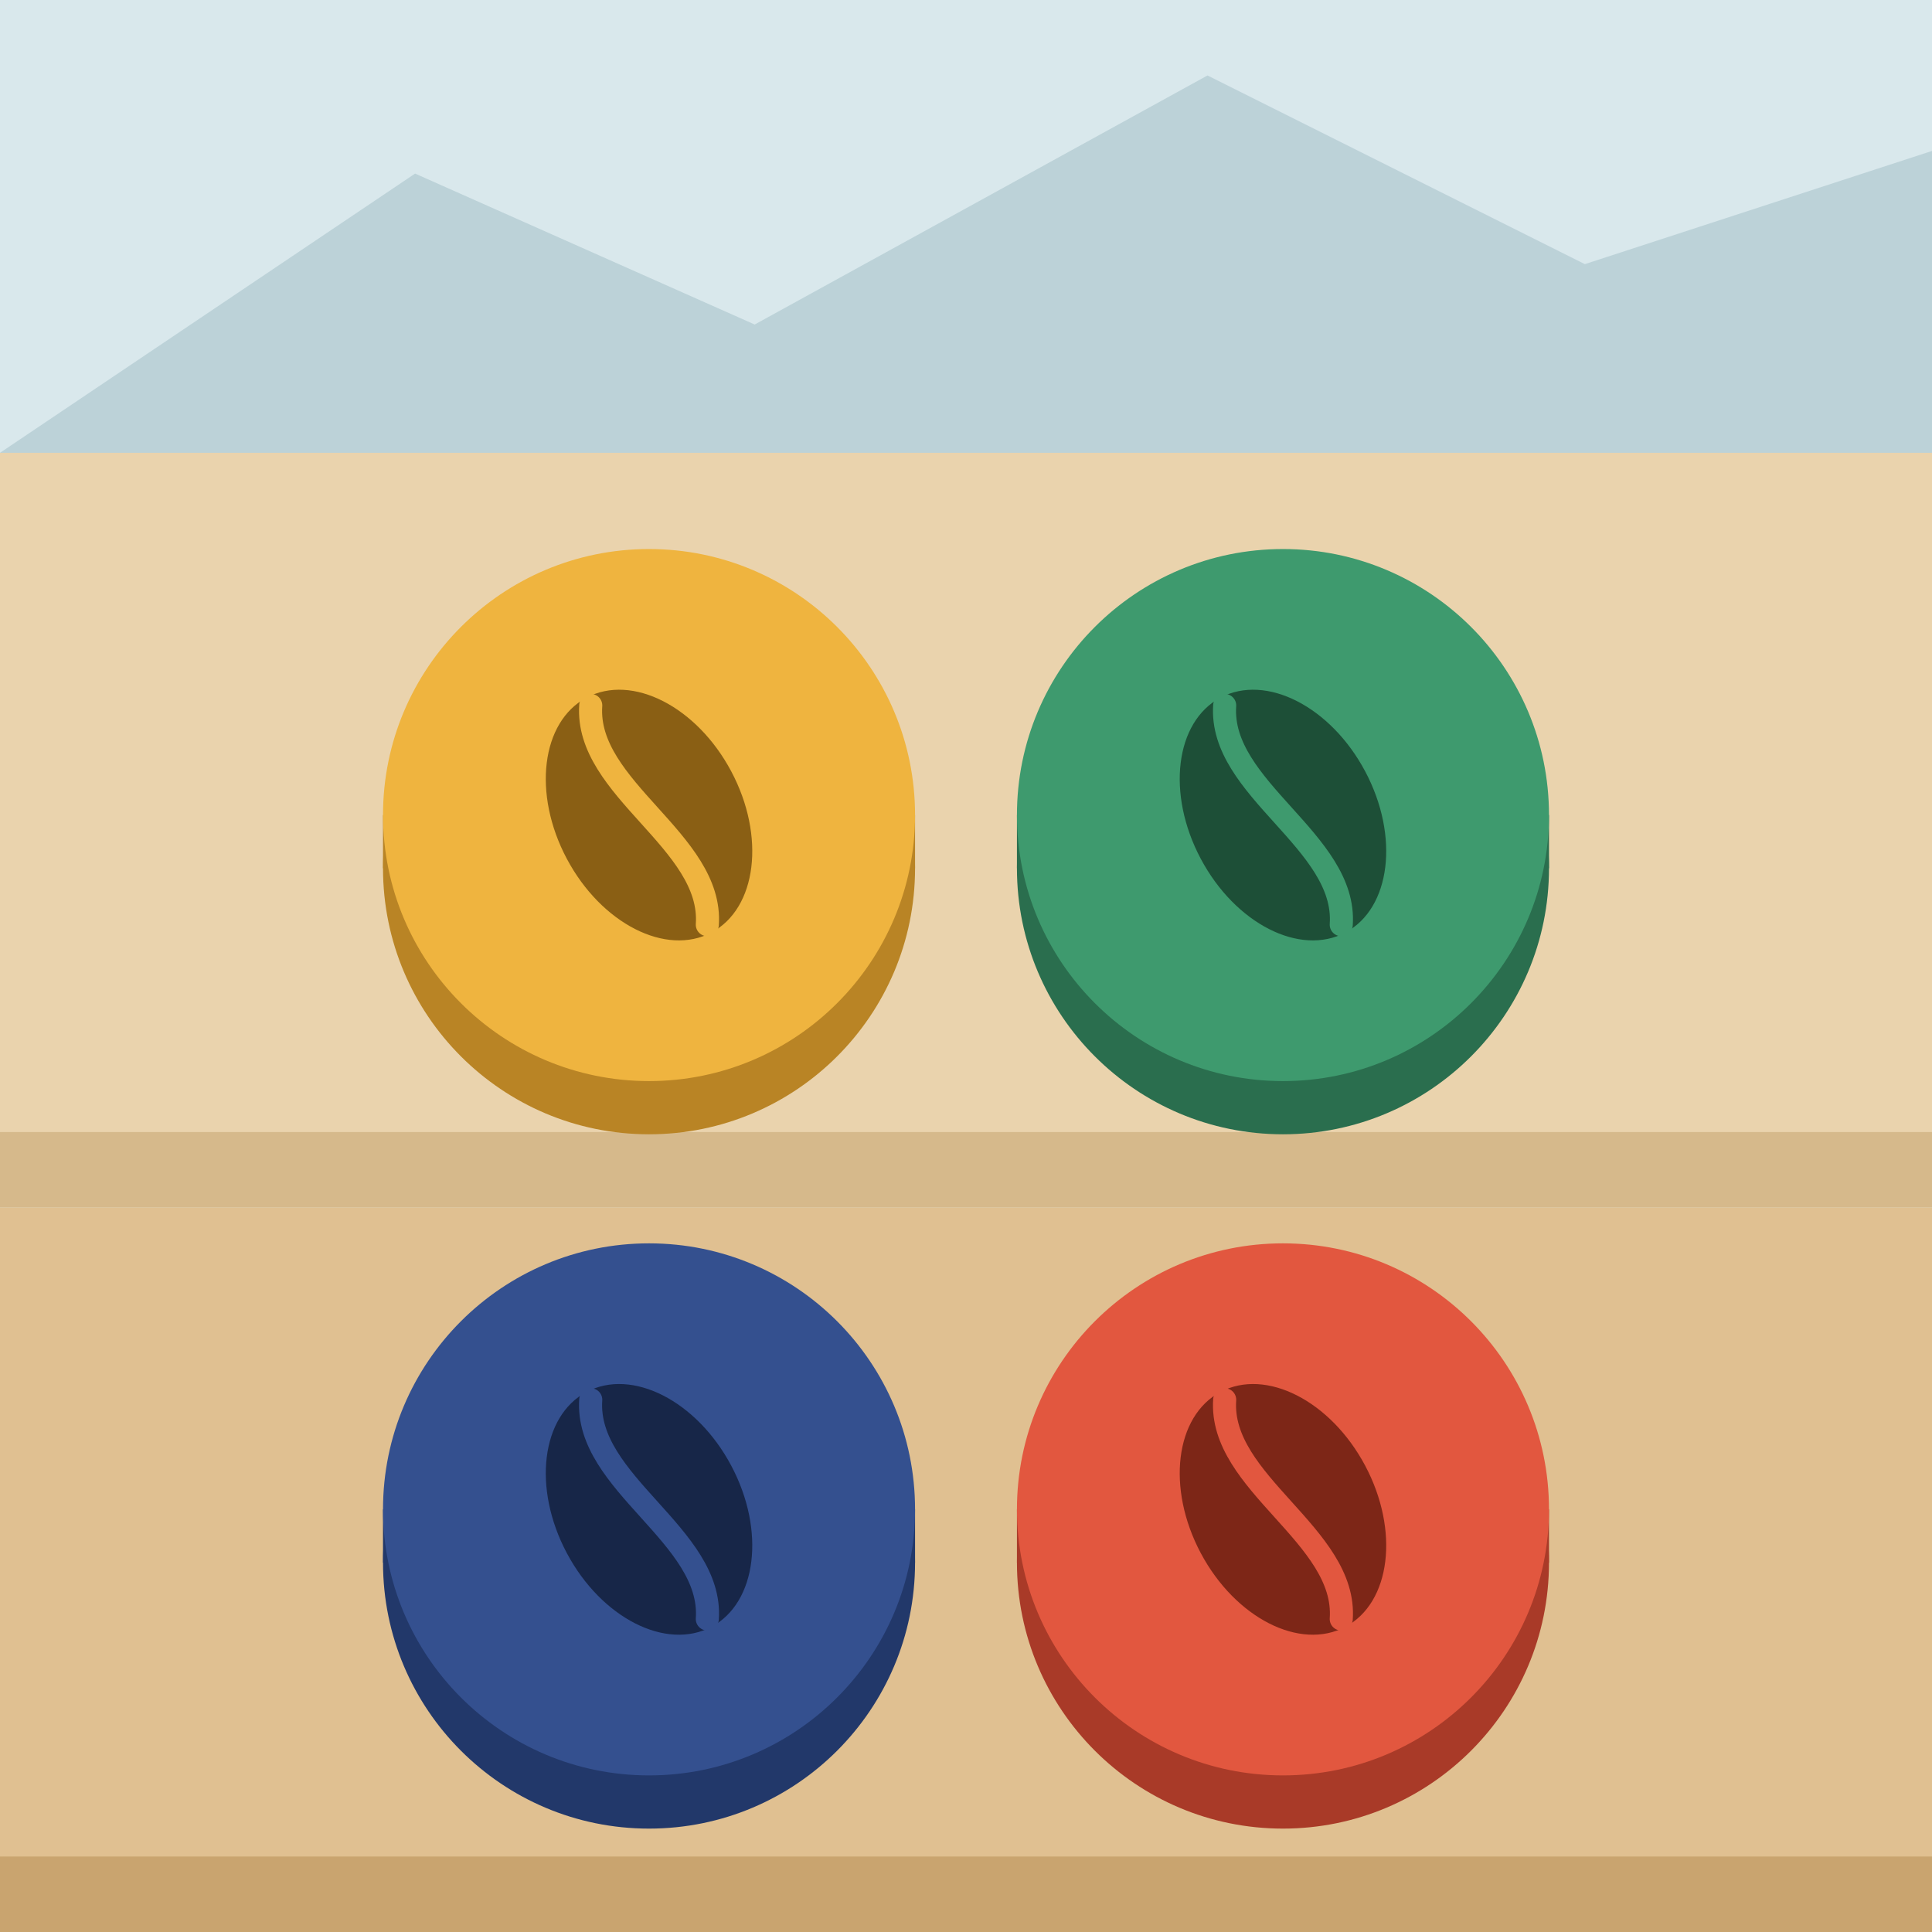
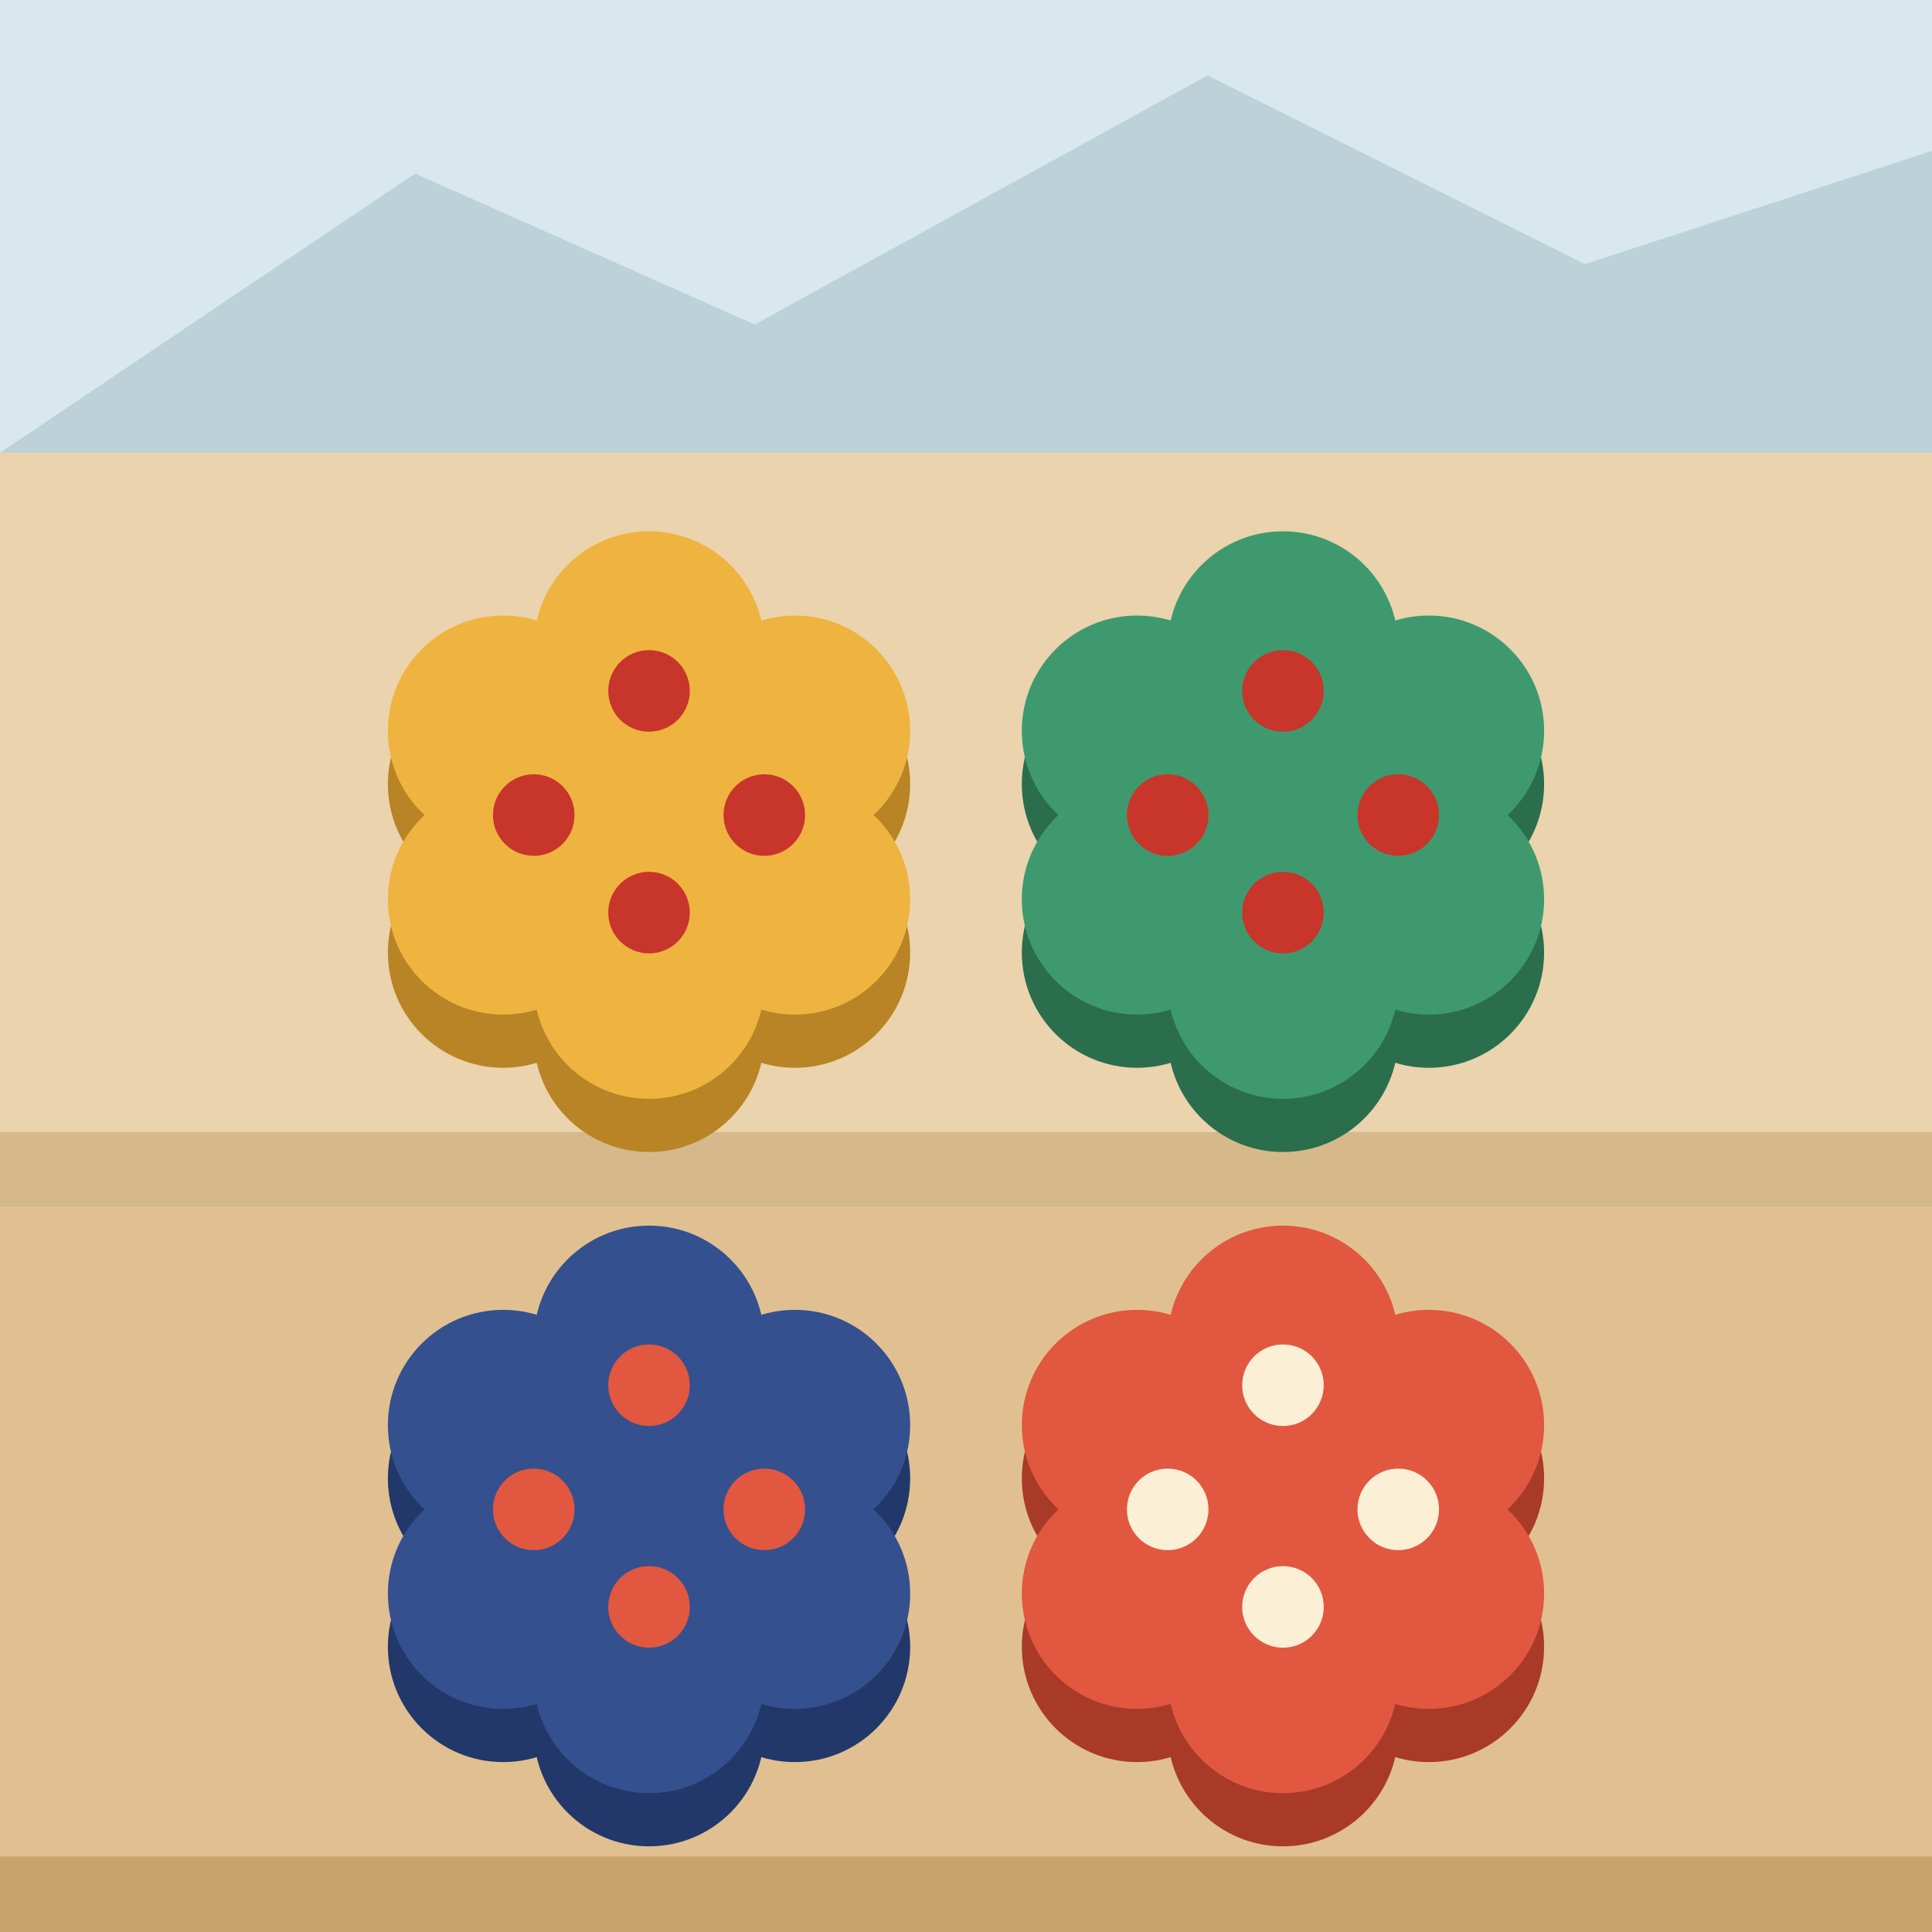
<svg xmlns="http://www.w3.org/2000/svg" xmlns:xlink="http://www.w3.org/1999/xlink" viewBox="0 0 512 512">
  <defs>
    <symbol id="bushY" viewBox="-50 -50 100 100" overflow="visible">
-       <circle cy="6" r="30" fill="#b98425" />
-       <rect x="-30" y="0" width="60" height="6" fill="#b98425" />
-       <circle r="30" fill="#efb43f" />
-       <g color="#efb43f">
-         <g transform="rotate(-28)">
-           <ellipse rx="10.5" ry="15" fill="#8a5f14" />
-           <path d="M0 -14 C-5 -6 5 6 0 14" fill="none" stroke="currentColor" stroke-width="2.6" stroke-linecap="round" />
-         </g>
+       <g fill="#b98425" transform="translate(0 6)">
+         <circle cx="0.00" cy="-19.00" r="13" />
+         <circle cx="16.45" cy="-9.50" r="13" />
+         <circle cx="16.45" cy="9.50" r="13" />
+         <circle cx="0.00" cy="19.00" r="13" />
+         <circle cx="-16.45" cy="9.50" r="13" />
+         <circle cx="-16.45" cy="-9.50" r="13" />
+         <circle r="20" />
      </g>
+       <g fill="#efb43f" transform="translate(0 0)">
+         <circle cx="0.00" cy="-19.00" r="13" />
+         <circle cx="16.45" cy="-9.50" r="13" />
+         <circle cx="16.45" cy="9.50" r="13" />
+         <circle cx="0.00" cy="19.00" r="13" />
+         <circle cx="-16.45" cy="9.50" r="13" />
+         <circle cx="-16.45" cy="-9.50" r="13" />
+         <circle r="20" />
+       </g>
+       <circle cx="0" cy="-14" r="4.6" fill="#c8352a" />
+       <circle cx="-13" cy="0" r="4.6" fill="#c8352a" />
+       <circle cx="13" cy="0" r="4.6" fill="#c8352a" />
+       <circle cx="0" cy="11" r="4.6" fill="#c8352a" />
    </symbol>
    <symbol id="bushG" viewBox="-50 -50 100 100" overflow="visible">
-       <circle cy="6" r="30" fill="#2a6e4e" />
-       <rect x="-30" y="0" width="60" height="6" fill="#2a6e4e" />
-       <circle r="30" fill="#3e9a6e" />
-       <g color="#3e9a6e">
-         <g transform="rotate(-28)">
-           <ellipse rx="10.5" ry="15" fill="#1d4f37" />
-           <path d="M0 -14 C-5 -6 5 6 0 14" fill="none" stroke="currentColor" stroke-width="2.6" stroke-linecap="round" />
-         </g>
+       <g fill="#2a6e4e" transform="translate(0 6)">
+         <circle cx="0.00" cy="-19.00" r="13" />
+         <circle cx="16.45" cy="-9.50" r="13" />
+         <circle cx="16.45" cy="9.50" r="13" />
+         <circle cx="0.00" cy="19.00" r="13" />
+         <circle cx="-16.45" cy="9.50" r="13" />
+         <circle cx="-16.45" cy="-9.50" r="13" />
+         <circle r="20" />
      </g>
+       <g fill="#3e9a6e" transform="translate(0 0)">
+         <circle cx="0.00" cy="-19.00" r="13" />
+         <circle cx="16.45" cy="-9.50" r="13" />
+         <circle cx="16.45" cy="9.50" r="13" />
+         <circle cx="0.00" cy="19.00" r="13" />
+         <circle cx="-16.45" cy="9.50" r="13" />
+         <circle cx="-16.45" cy="-9.50" r="13" />
+         <circle r="20" />
+       </g>
+       <circle cx="0" cy="-14" r="4.6" fill="#c8352a" />
+       <circle cx="-13" cy="0" r="4.6" fill="#c8352a" />
+       <circle cx="13" cy="0" r="4.6" fill="#c8352a" />
+       <circle cx="0" cy="11" r="4.6" fill="#c8352a" />
    </symbol>
    <symbol id="bushB" viewBox="-50 -50 100 100" overflow="visible">
-       <circle cy="6" r="30" fill="#22386a" />
-       <rect x="-30" y="0" width="60" height="6" fill="#22386a" />
-       <circle r="30" fill="#34508f" />
-       <g color="#34508f">
-         <g transform="rotate(-28)">
-           <ellipse rx="10.5" ry="15" fill="#172648" />
-           <path d="M0 -14 C-5 -6 5 6 0 14" fill="none" stroke="currentColor" stroke-width="2.6" stroke-linecap="round" />
-         </g>
+       <g fill="#22386a" transform="translate(0 6)">
+         <circle cx="0.00" cy="-19.00" r="13" />
+         <circle cx="16.45" cy="-9.50" r="13" />
+         <circle cx="16.45" cy="9.50" r="13" />
+         <circle cx="0.00" cy="19.00" r="13" />
+         <circle cx="-16.45" cy="9.50" r="13" />
+         <circle cx="-16.45" cy="-9.50" r="13" />
+         <circle r="20" />
      </g>
+       <g fill="#34508f" transform="translate(0 0)">
+         <circle cx="0.00" cy="-19.00" r="13" />
+         <circle cx="16.45" cy="-9.50" r="13" />
+         <circle cx="16.45" cy="9.50" r="13" />
+         <circle cx="0.00" cy="19.00" r="13" />
+         <circle cx="-16.45" cy="9.50" r="13" />
+         <circle cx="-16.45" cy="-9.50" r="13" />
+         <circle r="20" />
+       </g>
+       <circle cx="0" cy="-14" r="4.6" fill="#e2573f" />
+       <circle cx="-13" cy="0" r="4.6" fill="#e2573f" />
+       <circle cx="13" cy="0" r="4.6" fill="#e2573f" />
+       <circle cx="0" cy="11" r="4.6" fill="#e2573f" />
    </symbol>
    <symbol id="bushR" viewBox="-50 -50 100 100" overflow="visible">
-       <circle cy="6" r="30" fill="#a93a28" />
-       <rect x="-30" y="0" width="60" height="6" fill="#a93a28" />
-       <circle r="30" fill="#e2573f" />
-       <g color="#e2573f">
-         <g transform="rotate(-28)">
-           <ellipse rx="10.5" ry="15" fill="#7d2617" />
-           <path d="M0 -14 C-5 -6 5 6 0 14" fill="none" stroke="currentColor" stroke-width="2.6" stroke-linecap="round" />
-         </g>
+       <g fill="#a93a28" transform="translate(0 6)">
+         <circle cx="0.00" cy="-19.00" r="13" />
+         <circle cx="16.45" cy="-9.50" r="13" />
+         <circle cx="16.45" cy="9.50" r="13" />
+         <circle cx="0.00" cy="19.00" r="13" />
+         <circle cx="-16.45" cy="9.50" r="13" />
+         <circle cx="-16.45" cy="-9.50" r="13" />
+         <circle r="20" />
      </g>
+       <g fill="#e2573f" transform="translate(0 0)">
+         <circle cx="0.00" cy="-19.00" r="13" />
+         <circle cx="16.45" cy="-9.50" r="13" />
+         <circle cx="16.45" cy="9.50" r="13" />
+         <circle cx="0.00" cy="19.00" r="13" />
+         <circle cx="-16.45" cy="9.50" r="13" />
+         <circle cx="-16.45" cy="-9.50" r="13" />
+         <circle r="20" />
+       </g>
+       <circle cx="0" cy="-14" r="4.6" fill="#fbefd6" />
+       <circle cx="-13" cy="0" r="4.6" fill="#fbefd6" />
+       <circle cx="13" cy="0" r="4.6" fill="#fbefd6" />
+       <circle cx="0" cy="11" r="4.6" fill="#fbefd6" />
    </symbol>
    <symbol id="bushM" viewBox="-50 -50 100 100" overflow="visible">
-       <circle cy="6" r="30" fill="#cfc6b6" />
-       <rect x="-30" y="0" width="60" height="6" fill="#cfc6b6" />
-       <circle r="30" fill="#fbf8f2" stroke="#cfc6b6" stroke-width="1.5" />
-       <path d="M-14 6 A14 14 0 1 1 10 10" fill="none" stroke="#3a3530" stroke-width="4" stroke-linecap="round" />
-       <path d="M3 4 L13 14 L17 1 Z" fill="#3a3530" />
+       <g fill="#cfc6b6" transform="translate(0 6)">
+         <circle cx="0.00" cy="-19.00" r="13" />
+         <circle cx="16.45" cy="-9.50" r="13" />
+         <circle cx="16.45" cy="9.50" r="13" />
+         <circle cx="0.00" cy="19.00" r="13" />
+         <circle cx="-16.45" cy="9.50" r="13" />
+         <circle cx="-16.45" cy="-9.50" r="13" />
+         <circle r="20" />
+       </g>
+       <g fill="#fbf8f2" transform="translate(0 0)">
+         <circle cx="0.00" cy="-19.00" r="13" />
+         <circle cx="16.45" cy="-9.50" r="13" />
+         <circle cx="16.45" cy="9.50" r="13" />
+         <circle cx="0.00" cy="19.00" r="13" />
+         <circle cx="-16.45" cy="9.50" r="13" />
+         <circle cx="-16.45" cy="-9.50" r="13" />
+         <circle r="20" />
+       </g>
+       <path d="M-12 5 A12 12 0 1 1 9 9" fill="none" stroke="#3a3530" stroke-width="3.6" stroke-linecap="round" />
+       <path d="M3 3 L12 12 L15 0 Z" fill="#3a3530" />
    </symbol>
  </defs>
  <rect width="512" height="512" fill="#d9e8ec" />
  <path d="M0 120 L110 46 L200 86 L320 20 L420 70 L512 40 L512 140 L0 140 Z" fill="#bcd2d8" />
  <rect y="120" width="512" height="200" fill="#ead3ad" />
  <rect y="300" width="512" height="20" fill="#d6b98b" />
  <rect y="320" width="512" height="192" fill="#e0c091" />
  <rect y="492" width="512" height="20" fill="#c9a46f" />
  <use xlink:href="#bushY" x="-50" y="-50" width="100" height="100" transform="translate(172 216) scale(2.35)" />
  <use xlink:href="#bushG" x="-50" y="-50" width="100" height="100" transform="translate(340 216) scale(2.35)" />
  <use xlink:href="#bushB" x="-50" y="-50" width="100" height="100" transform="translate(172 400) scale(2.35)" />
  <use xlink:href="#bushR" x="-50" y="-50" width="100" height="100" transform="translate(340 400) scale(2.35)" />
</svg>
